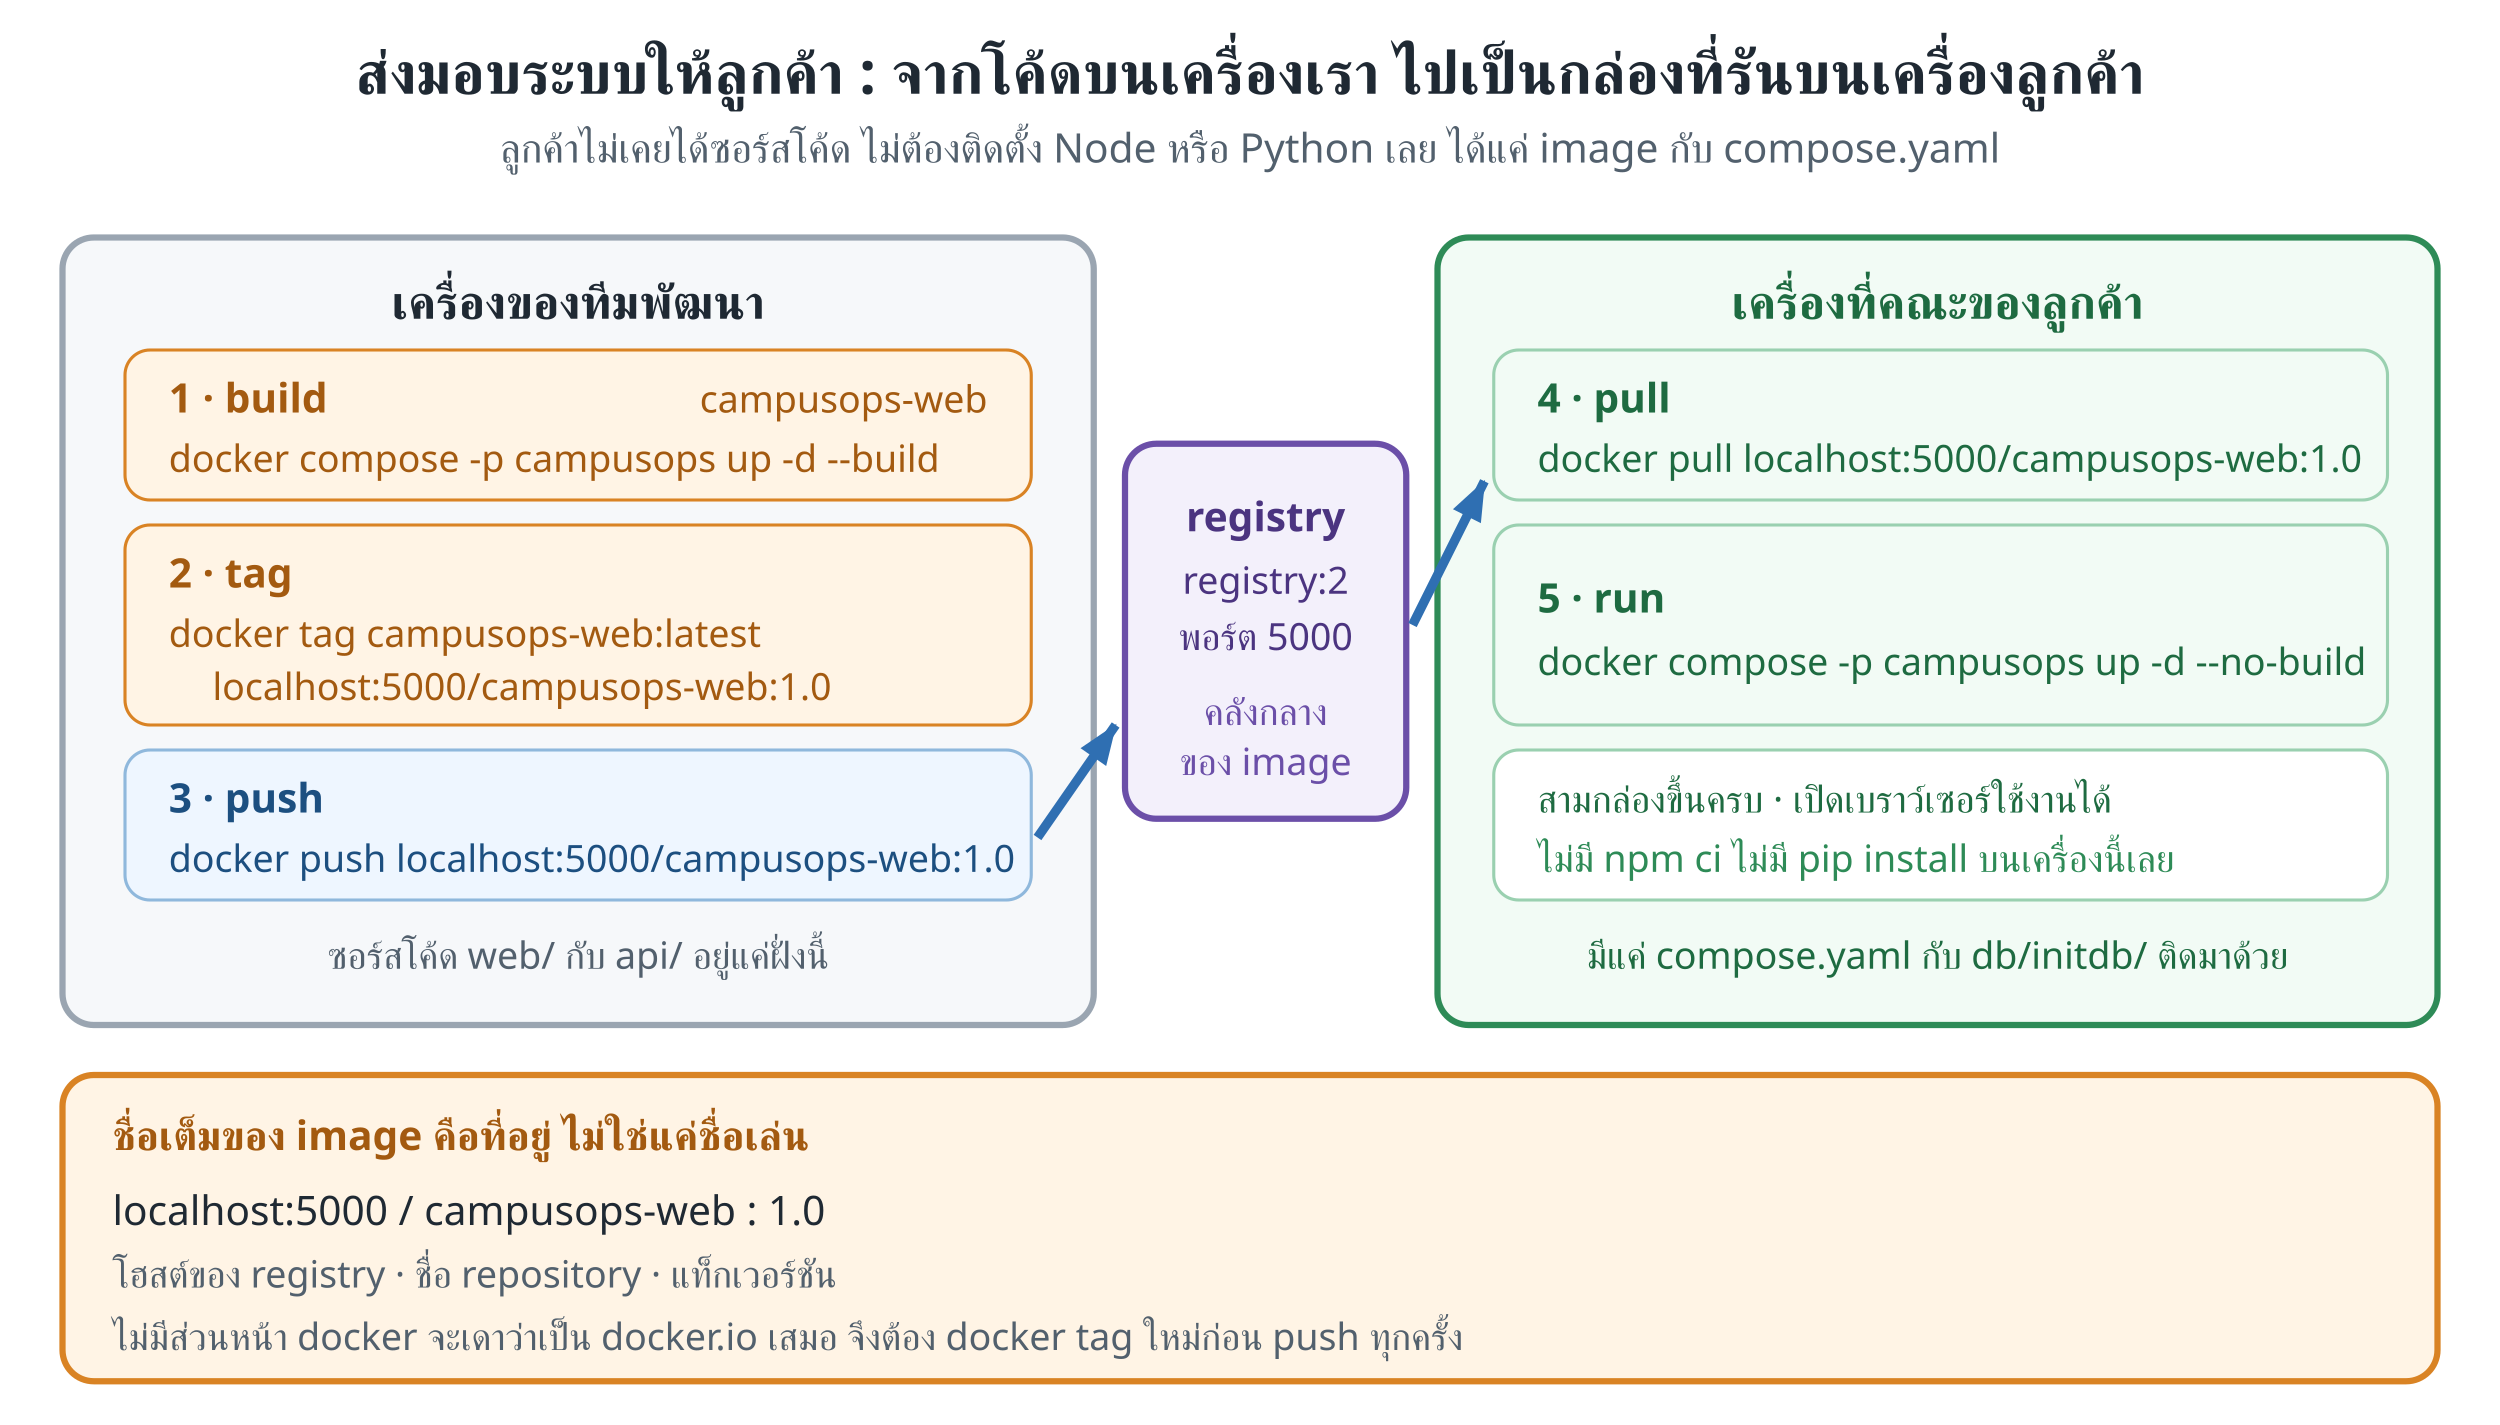
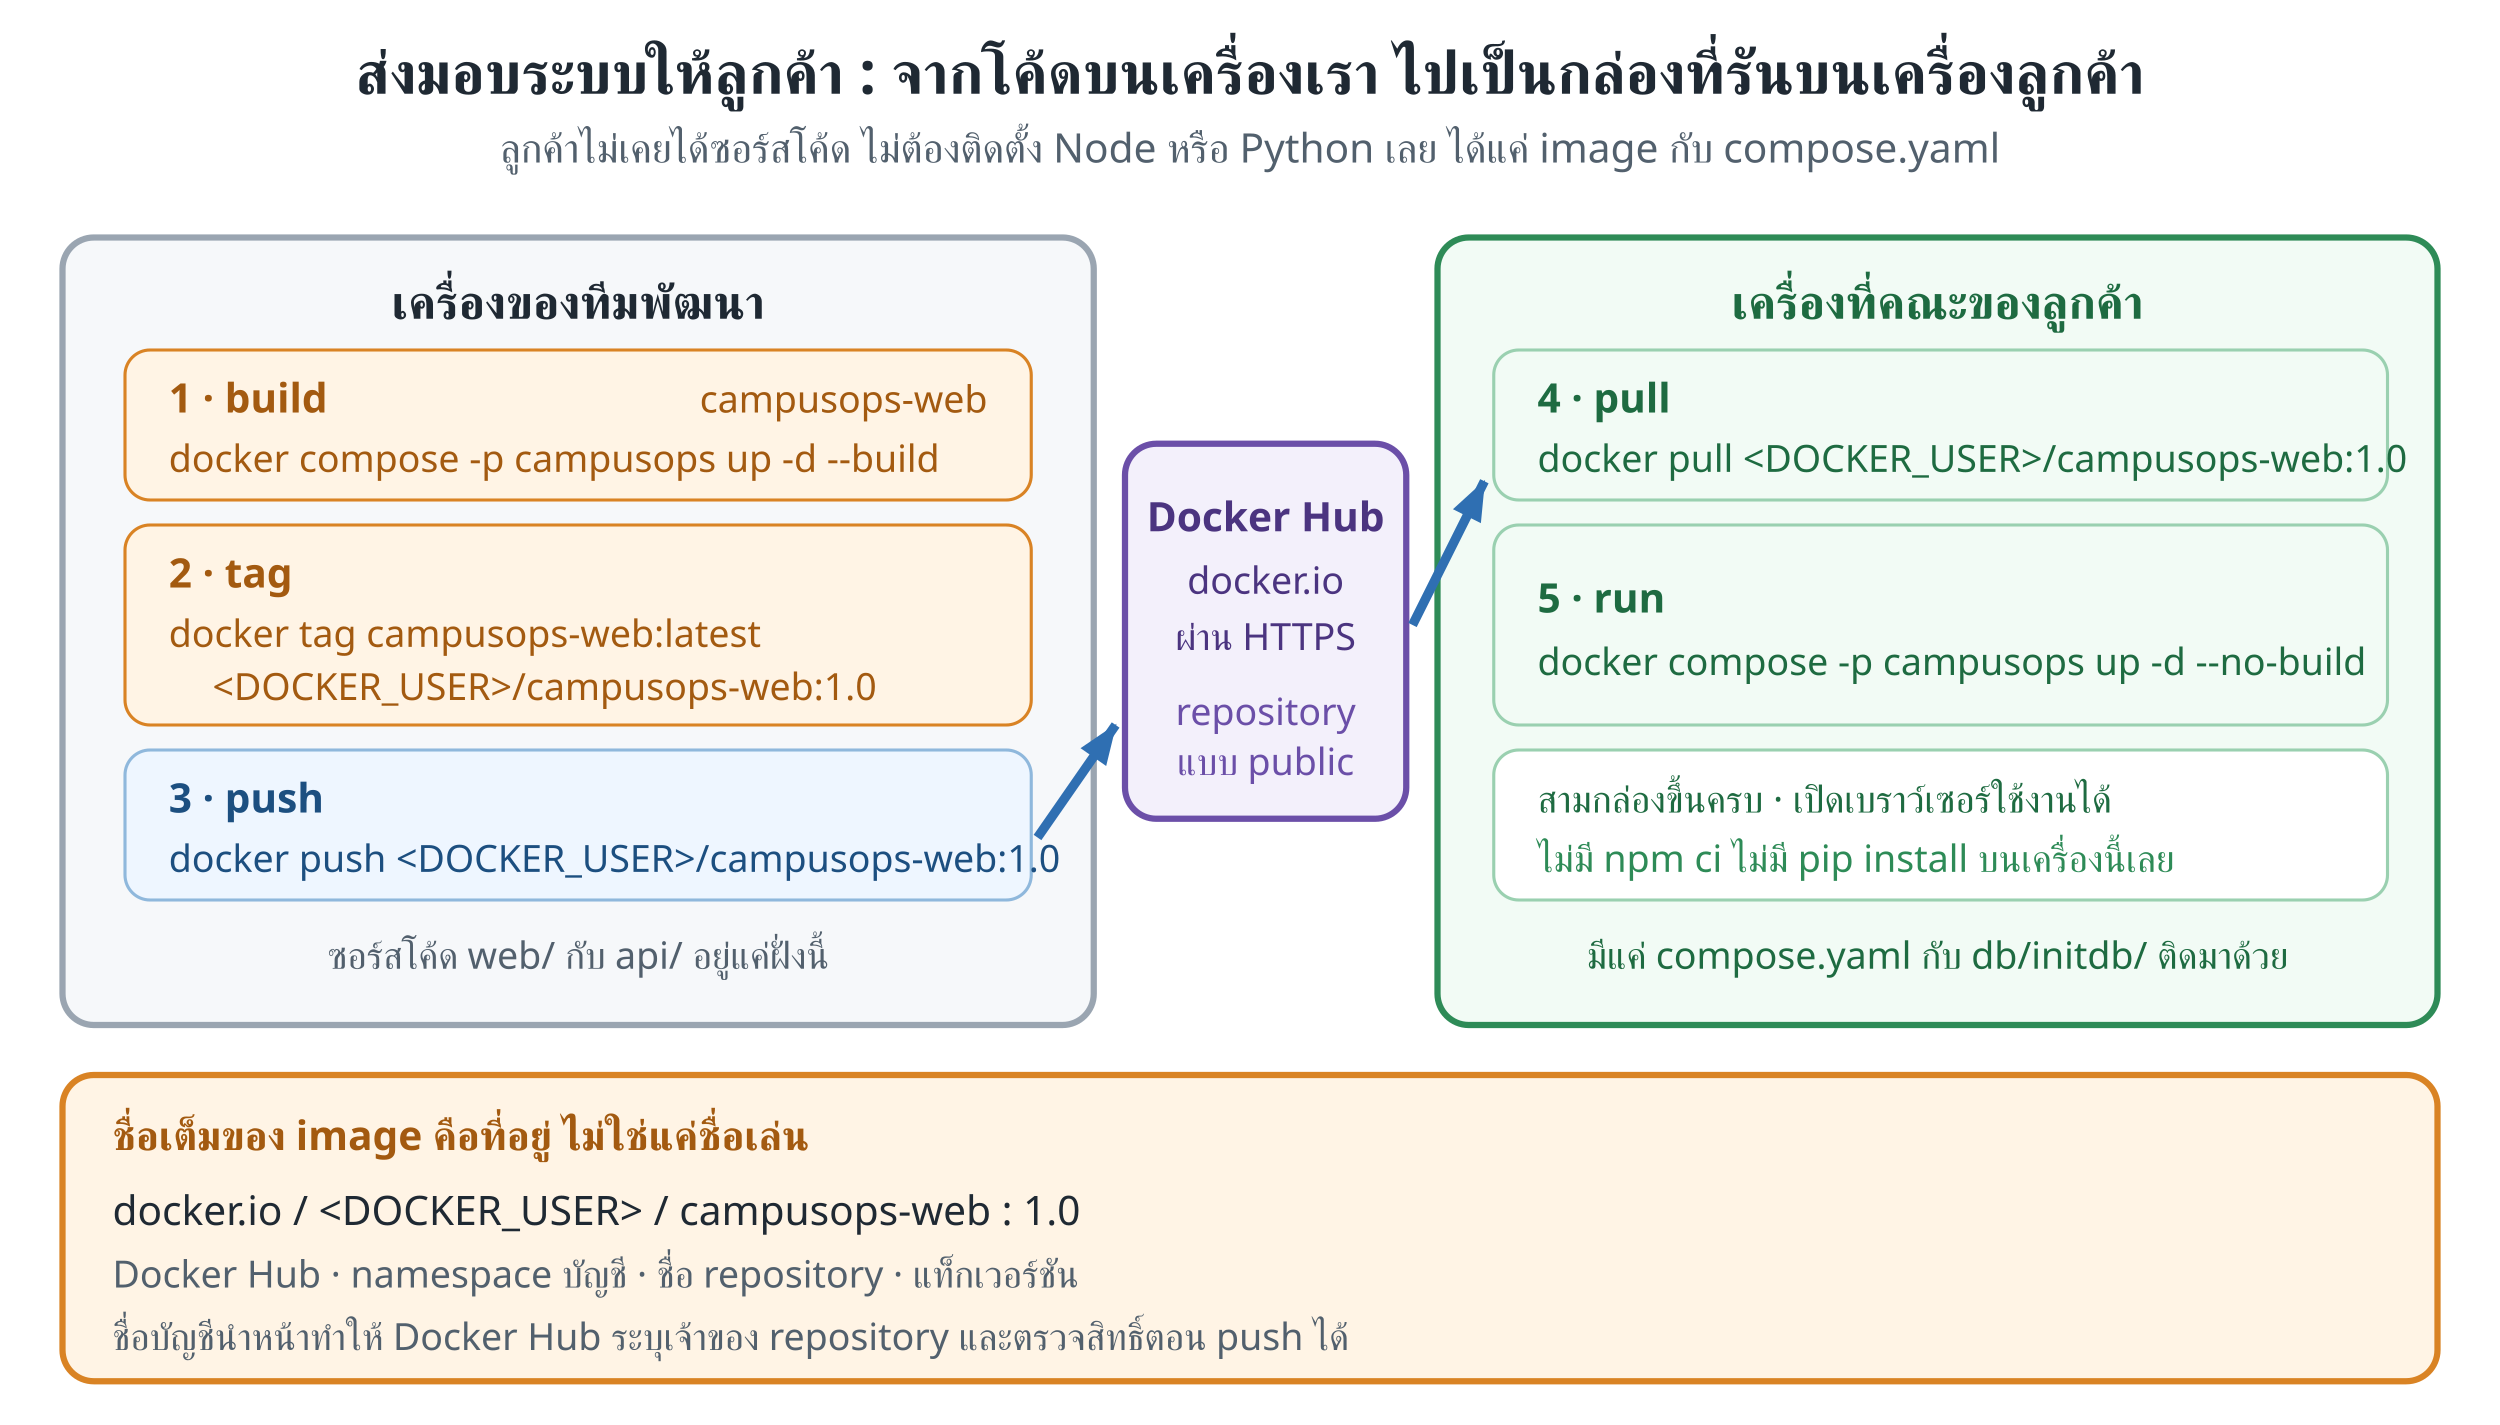
<svg xmlns="http://www.w3.org/2000/svg" viewBox="0 0 800 456" width="800" height="456" font-family="sans-serif">
  <rect x="0" y="0" width="800" height="456" fill="#ffffff" />
  <text x="400" y="30" text-anchor="middle" font-size="19" font-weight="bold" fill="#1f2933">ส่งมอบระบบให้ลูกค้า : จากโค้ดบนเครื่องเรา ไปเป็นกล่องที่รันบนเครื่องลูกค้า</text>
  <text x="400" y="52" text-anchor="middle" font-size="13" fill="#52606d">ลูกค้าไม่เคยได้ซอร์สโค้ด ไม่ต้องติดตั้ง Node หรือ Python เลย ได้แค่ image กับ compose.yaml</text>
  <defs>
    <marker id="a1" markerUnits="userSpaceOnUse" markerWidth="13" markerHeight="10" refX="12.5" refY="5" orient="auto">
      <path d="M 0 0 L 13 5 L 0 10 z" fill="#2f6fb2" />
    </marker>
  </defs>
  <rect x="20" y="76" width="330" height="252" rx="10" fill="#f6f8fa" stroke="#9aa5b1" stroke-width="2" />
  <text x="185" y="102" text-anchor="middle" font-size="15" font-weight="bold" fill="#1f2933">เครื่องของทีมพัฒนา</text>
  <rect x="40" y="112" width="290" height="48" rx="8" fill="#fff4e5" stroke="#d98324" stroke-width="1" />
  <text x="54" y="132" font-size="13" font-weight="bold" fill="#a35a10">1 · build</text>
  <text x="316" y="132" text-anchor="end" font-size="12" fill="#a35a10">campusops-web</text>
  <text x="54" y="151" font-size="12" fill="#a35a10">docker compose -p campusops up -d --build</text>
  <rect x="40" y="168" width="290" height="64" rx="8" fill="#fff4e5" stroke="#d98324" stroke-width="1" />
  <text x="54" y="188" font-size="13" font-weight="bold" fill="#a35a10">2 · tag</text>
  <text x="54" y="207" font-size="12" fill="#a35a10">docker tag campusops-web:latest</text>
-   <text x="68" y="224" font-size="12" fill="#a35a10">localhost:5000/campusops-web:1.0</text>
+   <text x="68" y="224" font-size="12" fill="#a35a10">&lt;DOCKER_USER&gt;/campusops-web:1.0</text>
  <rect x="40" y="240" width="290" height="48" rx="8" fill="#eef6ff" stroke="#8fb8dc" stroke-width="1" />
  <text x="54" y="260" font-size="13" font-weight="bold" fill="#1c4f80">3 · push</text>
-   <text x="54" y="279" font-size="12" fill="#1c4f80">docker push localhost:5000/campusops-web:1.0</text>
+   <text x="54" y="279" font-size="12" fill="#1c4f80">docker push &lt;DOCKER_USER&gt;/campusops-web:1.0</text>
  <text x="185" y="310" text-anchor="middle" font-size="12" fill="#52606d">ซอร์สโค้ด web/ กับ api/ อยู่แค่ฝั่งนี้</text>
  <rect x="360" y="142" width="90" height="120" rx="10" fill="#f3f0fb" stroke="#6b4fa8" stroke-width="2" />
-   <text x="405" y="170" text-anchor="middle" font-size="13" font-weight="bold" fill="#4b3480">registry</text>
-   <text x="405" y="190" text-anchor="middle" font-size="12" fill="#4b3480">registry:2</text>
-   <text x="405" y="208" text-anchor="middle" font-size="12" fill="#4b3480">พอร์ต 5000</text>
-   <text x="405" y="232" text-anchor="middle" font-size="12" fill="#6b4fa8">คลังกลาง</text>
-   <text x="405" y="248" text-anchor="middle" font-size="12" fill="#6b4fa8">ของ image</text>
+   <text x="405" y="170" text-anchor="middle" font-size="13" font-weight="bold" fill="#4b3480">Docker Hub</text>
+   <text x="405" y="190" text-anchor="middle" font-size="12" fill="#4b3480">docker.io</text>
+   <text x="405" y="208" text-anchor="middle" font-size="12" fill="#4b3480">ผ่าน HTTPS</text>
+   <text x="405" y="232" text-anchor="middle" font-size="12" fill="#6b4fa8">repository</text>
+   <text x="405" y="248" text-anchor="middle" font-size="12" fill="#6b4fa8">แบบ public</text>
  <rect x="460" y="76" width="320" height="252" rx="10" fill="#f2fbf5" stroke="#2e8b57" stroke-width="2" />
  <text x="620" y="102" text-anchor="middle" font-size="15" font-weight="bold" fill="#1e6b41">เครื่องที่คณะของลูกค้า</text>
  <rect x="478" y="112" width="286" height="48" rx="8" fill="#f2fbf5" stroke="#9ad0b0" stroke-width="1" />
  <text x="492" y="132" font-size="13" font-weight="bold" fill="#1e6b41">4 · pull</text>
-   <text x="492" y="151" font-size="12" fill="#1e6b41">docker pull localhost:5000/campusops-web:1.0</text>
+   <text x="492" y="151" font-size="12" fill="#1e6b41">docker pull &lt;DOCKER_USER&gt;/campusops-web:1.0</text>
  <rect x="478" y="168" width="286" height="64" rx="8" fill="#f2fbf5" stroke="#9ad0b0" stroke-width="1" />
  <text x="492" y="196" font-size="13" font-weight="bold" fill="#1e6b41">5 · run</text>
  <text x="492" y="216" font-size="12" fill="#1e6b41">docker compose -p campusops up -d --no-build</text>
  <rect x="478" y="240" width="286" height="48" rx="8" fill="#ffffff" stroke="#9ad0b0" stroke-width="1" />
  <text x="492" y="260" font-size="12" fill="#1e6b41">สามกล่องขึ้นครบ · เปิดเบราว์เซอร์ใช้งานได้</text>
  <text x="492" y="279" font-size="12" fill="#2e8b57">ไม่มี npm ci ไม่มี pip install บนเครื่องนี้เลย</text>
  <text x="620" y="310" text-anchor="middle" font-size="12" fill="#1e6b41">มีแค่ compose.yaml กับ db/initdb/ ติดมาด้วย</text>
  <path d="M 332 268 L 357 232" fill="none" stroke="#2f6fb2" stroke-width="3" marker-end="url(#a1)" />
  <path d="M 452 200 L 475 154" fill="none" stroke="#2f6fb2" stroke-width="3" marker-end="url(#a1)" />
  <rect x="20" y="344" width="760" height="98" rx="10" fill="#fff4e5" stroke="#d98324" stroke-width="2" />
  <text x="36" y="368" font-size="13" font-weight="bold" fill="#a35a10">ชื่อเต็มของ image คือที่อยู่ ไม่ใช่แค่ชื่อเล่น</text>
-   <text x="36" y="392" font-size="13" fill="#1f2933">localhost:5000 / campusops-web : 1.0</text>
-   <text x="36" y="412" font-size="12" fill="#52606d">โฮสต์ของ registry · ชื่อ repository · แท็กเวอร์ชัน</text>
-   <text x="36" y="432" font-size="12" fill="#52606d">ไม่มีส่วนหน้า docker จะเดาว่าเป็น docker.io เสมอ จึงต้อง docker tag ใหม่ก่อน push ทุกครั้ง</text>
+   <text x="36" y="392" font-size="13" fill="#1f2933">docker.io / &lt;DOCKER_USER&gt; / campusops-web : 1.0</text>
+   <text x="36" y="412" font-size="12" fill="#52606d">Docker Hub · namespace บัญชี · ชื่อ repository · แท็กเวอร์ชัน</text>
+   <text x="36" y="432" font-size="12" fill="#52606d">ชื่อบัญชีนำหน้าทำให้ Docker Hub ระบุเจ้าของ repository และตรวจสิทธิ์ตอน push ได้</text>
</svg>
